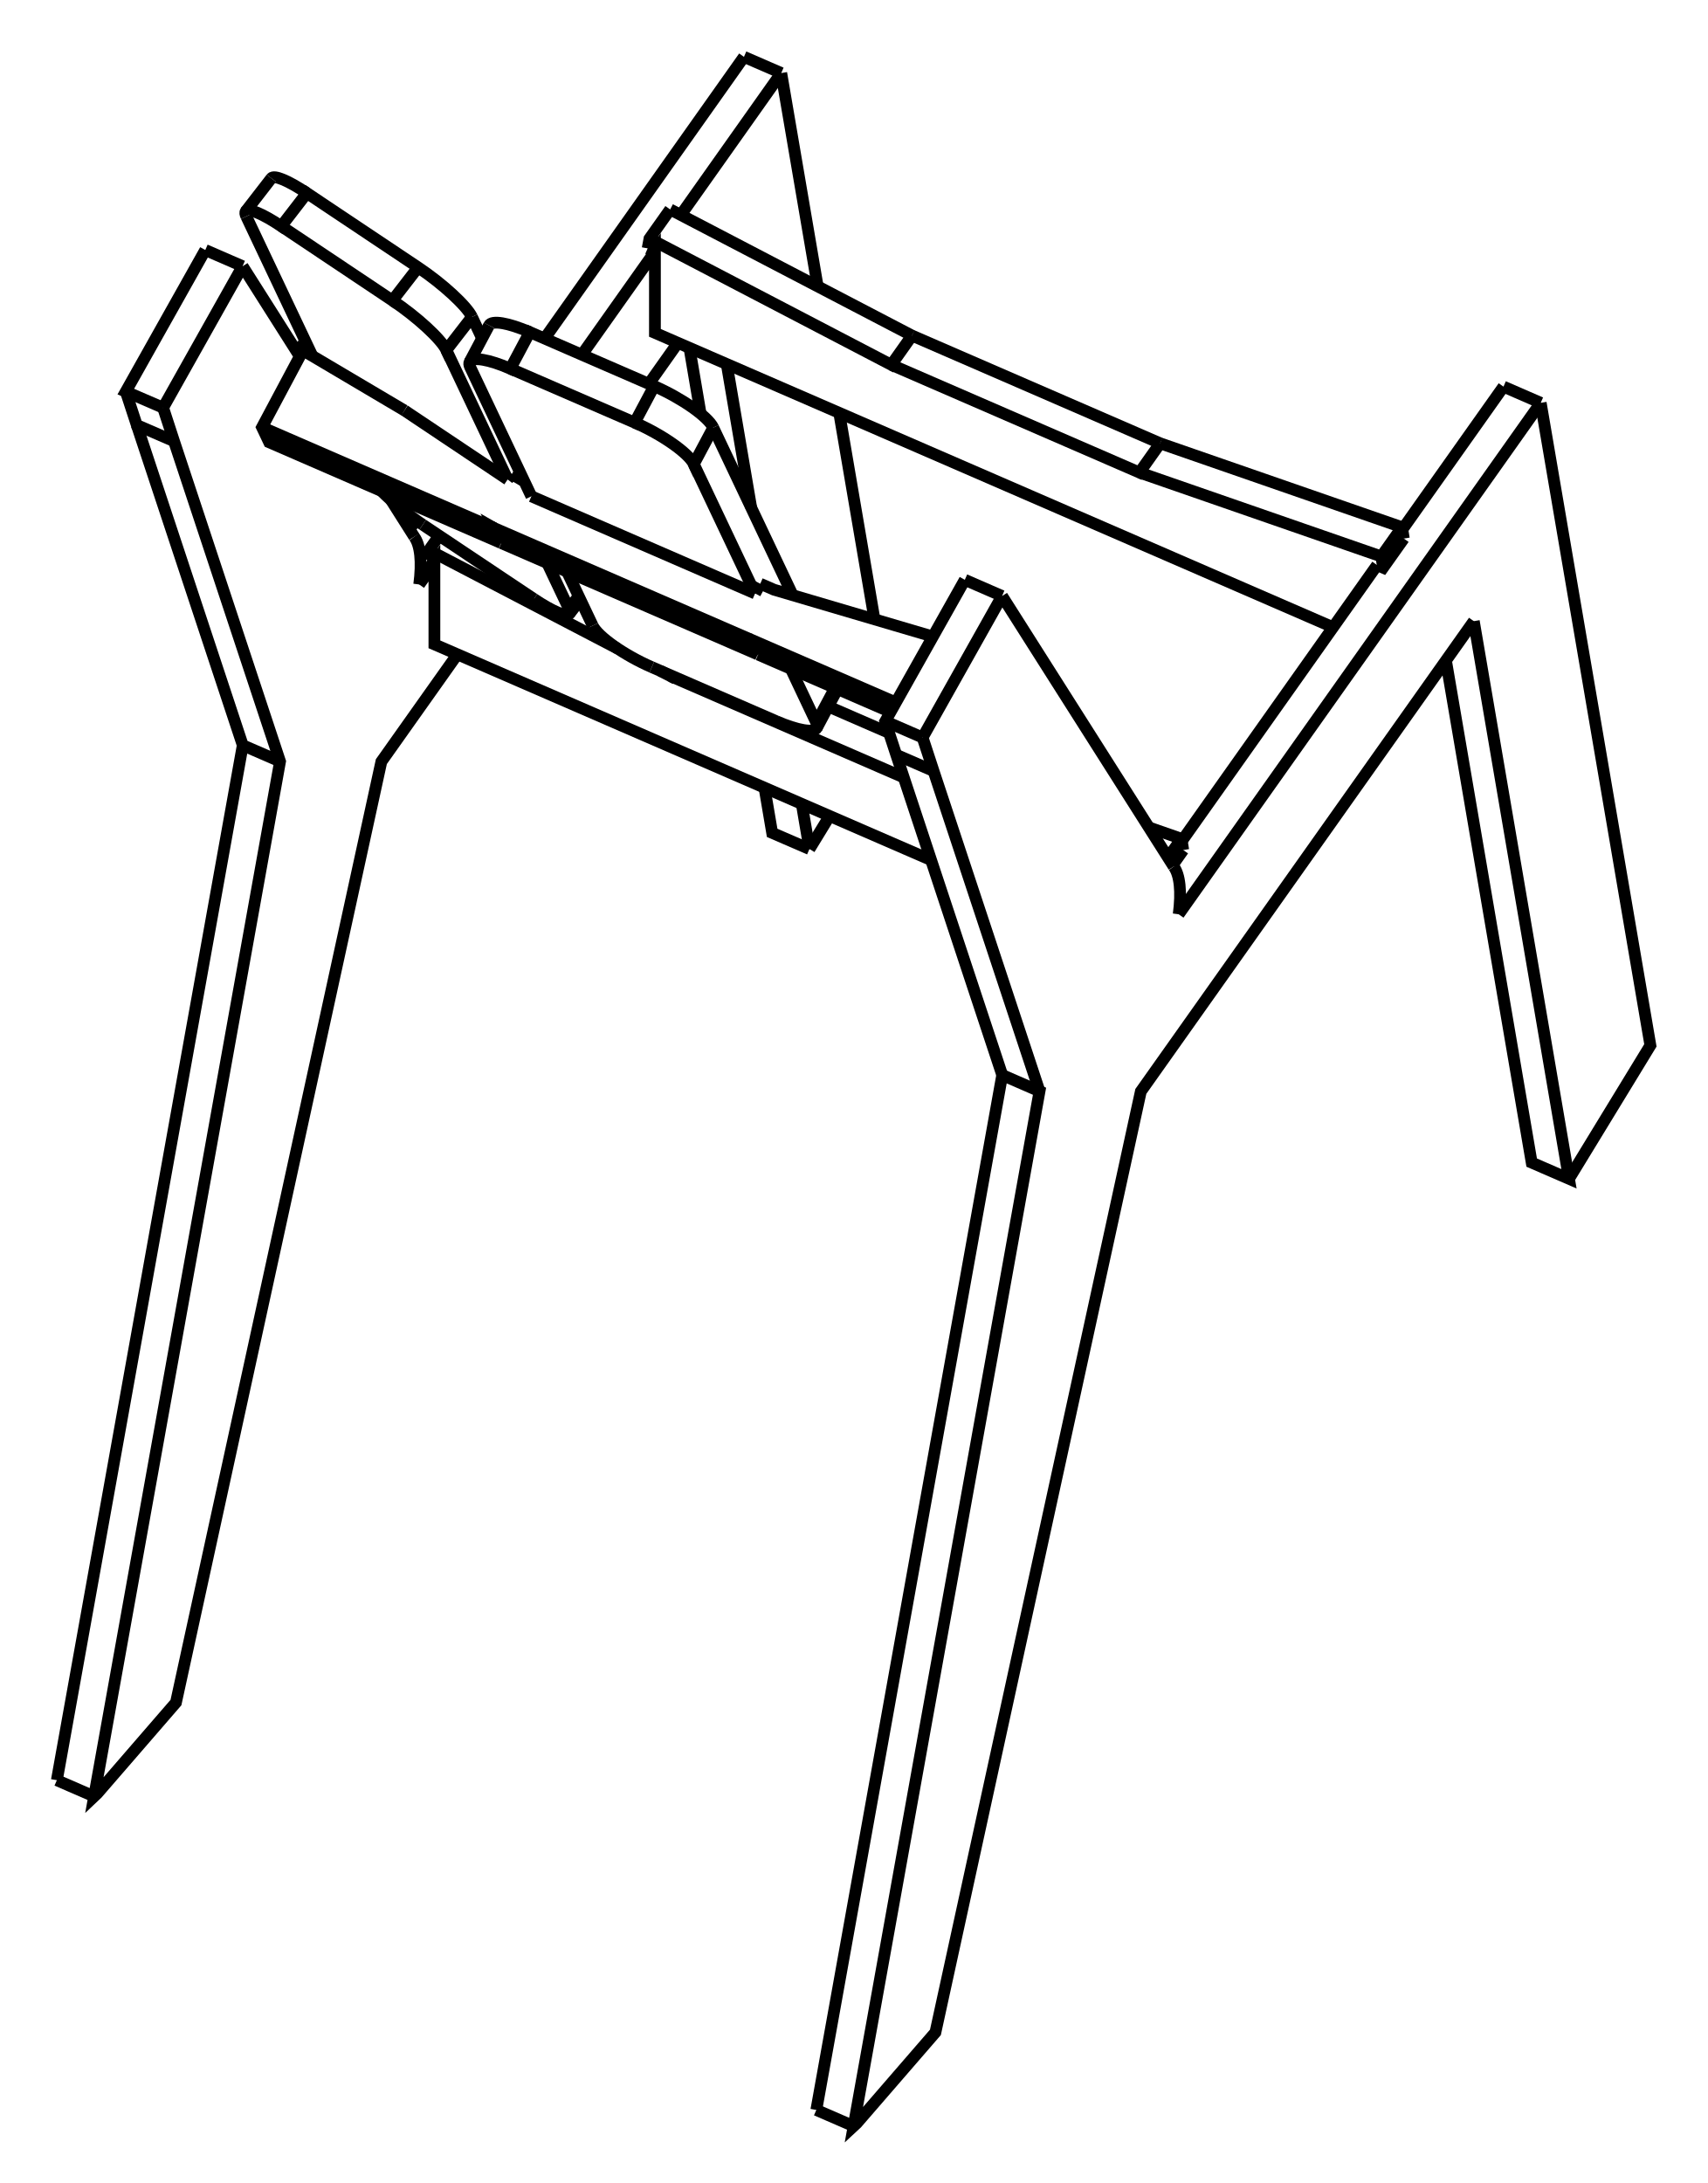
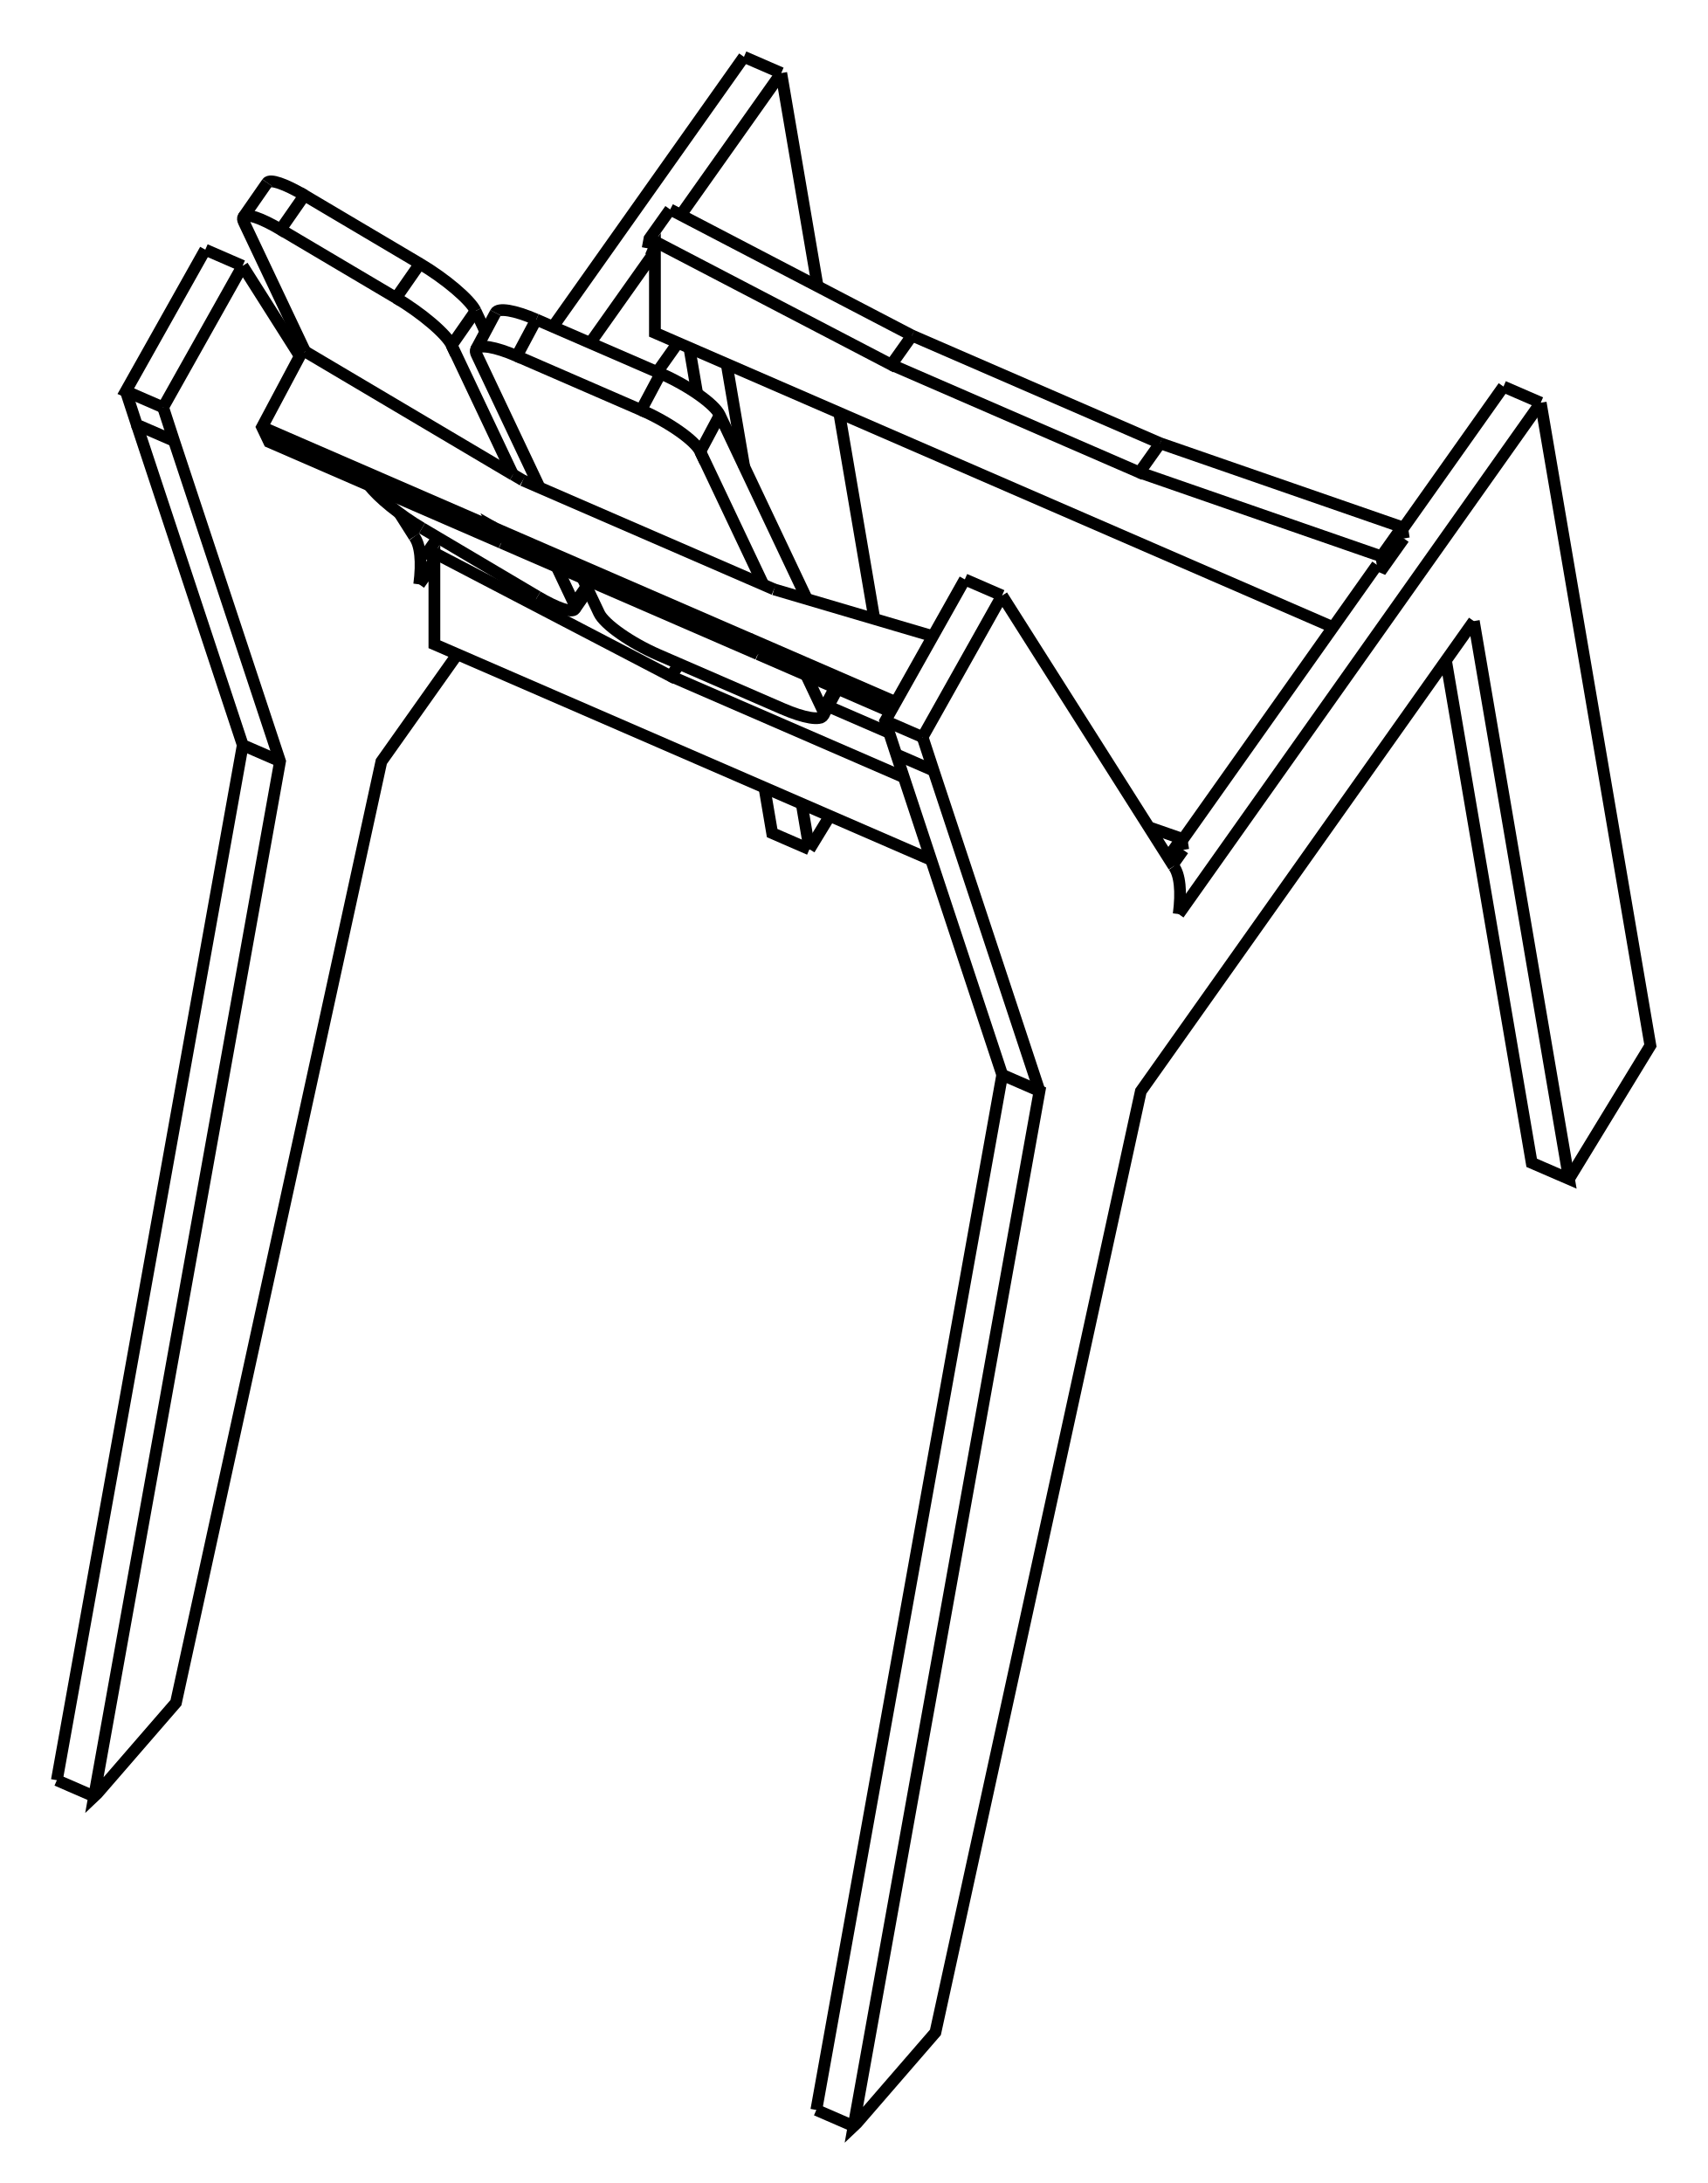
- <svg xmlns="http://www.w3.org/2000/svg" version="1.1" viewBox="-15.015 -12.626 30.03 38.399" fill="none" stroke="black" stroke-width="0.6%" vector-effect="non-scaling-stroke">
-   <path d="M 5.63 2.616 A 2.5 0.754 113.471 0 1 5.718 3.456" />
-   <path d="M -0.656 24.488 L 2.614 6.284 L 3.27 6.569 L 0 24.773 L 0.055 24.722 L 1.439 23.123 L 5.052 6.572 L 10.909 -1.7" />
-   <path d="M 10.419 -1.009 L 11.927 7.824 L 12.583 8.109 L 10.909 -1.7" />
-   <path d="M 11.431 -5.825 L 9.652 -3.313" />
-   <path d="M 9.208 -2.686 L 5.773 2.167" />
-   <path d="M 1.956 -2.427 L 0.557 0.062 L 0.75 0.651 L 2.614 6.284" />
-   <path d="M 12.086 -5.54 L 11.431 -5.825" />
-   <path d="M 12.086 -5.54 L 5.718 3.456" />
-   <path d="M 5.613 2.588 L 5.798 2.326" />
-   <path d="M 9.208 -2.686 L 9.314 -2.64 L 9.678 -3.153" />
-   <path d="M 5.63 2.616 L 2.611 -2.142" />
-   <path d="M 1.213 0.347 L 2.611 -2.142" />
-   <path d="M 1.213 0.347 L 1.406 0.936 L 3.27 6.569" />
-   <path d="M 12.583 8.109 L 14.015 5.762 L 12.086 -5.54" />
-   <path d="M 1.956 -2.427 L 2.611 -2.142" />
-   <path d="M -0.656 24.488 L 0 24.773" />
-   <path d="M 9.646 -3.352 L 9.678 -3.153" />
-   <path d="M 5.392 -4.828 L 9.646 -3.352" />
-   <path d="M 1.027 -6.723 L 5.392 -4.828" />
-   <path d="M -3.227 -8.942 L 1.027 -6.723" />
-   <path d="M 8.434 -1.592 L -3.495 -6.771 L -3.495 -8.201 L -4.78 -6.386" />
-   <path d="M 9.282 -2.838 L 9.314 -2.64" />
-   <path d="M 5.028 -4.314 L 9.282 -2.838 L 9.646 -3.352" />
-   <path d="M 0.663 -6.209 L 5.028 -4.314 L 5.392 -4.828" />
-   <path d="M -3.591 -8.428 L 0.663 -6.209 L 1.027 -6.723" />
-   <path d="M -3.623 -8.257 L -3.591 -8.428 L -3.227 -8.942" />
-   <path d="M -3.623 -8.257 L -3.495 -8.201" />
-   <path d="M 5.766 2.128 L 5.798 2.326" />
-   <path d="M 5.195 1.929 L 5.766 2.128" />
-   <path d="M -0.446 -0.199 L 0.624 0.266" />
-   <path d="M 1.362 2.502 L -7.374 -1.292 L -7.374 -2.722 L -7.641 -2.345" />
-   <path d="M -3.216 -0.73 L 0.881 1.049" />
-   <path d="M -7.47 -2.948 L -4.155 -1.219" />
-   <path d="M -3.399 -0.825 L -3.216 -0.73 L -3.208 -0.742" />
-   <path d="M -7.502 -2.777 L -7.47 -2.948 L -7.29 -3.203" />
-   <path d="M -7.502 -2.777 L -7.374 -2.722" />
-   <path d="M -6.203 -3.076 L -10.281 -4.847 L -10.406 -5.11 L -9.742 -6.357 L -10.748 -7.943" />
-   <path d="M -6.197 -3.073 L -6.203 -3.076" />
-   <path d="M -6.197 -3.073 L -6.197 -3.073" />
-   <path d="M -1.686 -1.115 L -6.197 -3.073" />
-   <path d="M -1.678 -1.111 L -1.685 -1.113" />
-   <path d="M 0.649 -0.101 L -1.678 -1.111" />
-   <path d="M 0.743 -0.269 L -1.802 -1.374 L -1.809 -1.376 L -1.685 -1.113" />
-   <path d="M -1.802 -1.374 L -1.678 -1.111" />
-   <path d="M -1.642 -2.358 L -1.4 -2.253 L 1.395 -1.429" />
-   <path d="M -1.733 -2.187 L -1.642 -2.358" />
-   <path d="M -5.668 -3.896 L -1.733 -2.187" />
-   <path d="M -5.819 -4.172 L -5.794 -4.161" />
-   <path d="M -6.013 -4.287 L -5.819 -4.172" />
-   <path d="M -6.086 -4.192 L -6.013 -4.287" />
-   <path d="M -7.901 -5.406 L -6.086 -4.192" />
-   <path d="M -9.825 -6.545 L -7.901 -5.406" />
-   <path d="M -9.844 -6.518 L -9.825 -6.545" />
-   <path d="M -6.328 -3.339 L -10.406 -5.11" />
-   <path d="M -6.321 -3.335 L -6.328 -3.339 L -6.203 -3.076" />
-   <path d="M -6.321 -3.336 L -6.321 -3.335 L -6.197 -3.073" />
-   <path d="M -1.809 -1.377 L -6.321 -3.336 L -6.197 -3.073" />
-   <path d="M -1.809 -1.376 L -1.809 -1.377" />
-   <path d="M 0.557 0.062 L 1.213 0.347" />
-   <path d="M 0.75 0.651 L 1.406 0.936" />
-   <path d="M 5.531 2.46 L 5.766 2.128" />
-   <path d="M -1.929 -11.626 L -5.436 -6.671" />
-   <path d="M -7.697 -3.478 L -7.812 -3.315" />
-   <path d="M -1.273 -11.341 L -1.929 -11.626" />
-   <path d="M -1.273 -11.341 L -3.04 -8.844" />
-   <path d="M -7.729 -3.185 A 2.5 0.754 113.471 0 1 -7.641 -2.345" />
-   <path d="M -7.729 -3.185 L -8.137 -3.829" />
-   <path d="M -12.146 -5.454 L -10.748 -7.943" />
-   <path d="M -12.146 -5.454 L -11.954 -4.865 L -10.089 0.768 L -13.359 18.973 L -13.304 18.921 L -11.92 17.322 L -8.307 0.771 L -6.97 -1.116" />
-   <path d="M -3.602 -5.874 L -3.091 -6.596" />
-   <path d="M -0.777 2.308 L -0.912 1.514" />
-   <path d="M -1.801 -3.695 L -2.232 -6.223" />
-   <path d="M -0.777 2.308 L -0.422 1.727" />
-   <path d="M 0.502 0.213 L 0.57 0.102" />
-   <path d="M 0.646 -0.096 L 0.645 -0.103" />
-   <path d="M 0.367 -1.732 L -0.253 -5.363" />
-   <path d="M -0.632 -7.588 L -1.273 -11.341" />
-   <path d="M -2.811 -4.462 L -1.733 -2.187" />
-   <path d="M -1.105 -0.863 L -0.655 0.088 L -0.328 -0.525" />
-   <path d="M -2.469 -5.104 L -1.072 -2.157" />
-   <path d="M -4.59 -1.621 L -5.041 -2.572" />
-   <path d="M -3.55 -0.891 A 1 0.243 208.018 0 1 -4.59 -1.621" />
-   <path d="M -1.363 0.059 L -3.55 -0.891" />
-   <path d="M -0.655 0.088 A 1 0.243 208.018 0 1 -0.647 0.178 A 1 0.243 208.018 0 1 -1.363 0.059" />
-   <path d="M -5.668 -3.896 L -6.746 -6.171 A 1 0.243 208.018 0 1 -6.754 -6.261 A 1 0.243 208.018 0 1 -6.038 -6.141 L -5.696 -6.784 L -3.509 -5.834 A 1 0.243 208.018 0 1 -2.469 -5.104" />
-   <path d="M -7.164 -6.468 L -6.086 -4.192" />
-   <path d="M -5.39 -2.723 L -5.008 -1.917 L -4.836 -2.139" />
-   <path d="M -6.713 -7.051 L -6.535 -6.674" />
-   <path d="M -10.683 -8.82 A 1 0.187 217.69 0 1 -10.693 -8.908 A 1 0.187 217.69 0 1 -10.067 -8.647 L -9.617 -9.23 L -7.661 -7.923 A 1 0.187 217.69 0 1 -6.713 -7.051" />
-   <path d="M -9.52 -6.364 L -10.683 -8.82" />
-   <path d="M -7.579 -3.396 A 1 0.187 217.69 0 1 -8.306 -3.99" />
-   <path d="M -5.624 -2.09 L -7.579 -3.396" />
-   <path d="M -5.008 -1.917 A 1 0.187 217.69 0 1 -4.999 -1.828 A 1 0.187 217.69 0 1 -5.624 -2.09" />
-   <path d="M -8.112 -7.34 A 1 0.187 217.69 0 1 -7.164 -6.468 L -6.713 -7.051" />
-   <path d="M -10.067 -8.647 L -8.112 -7.34 L -7.661 -7.923" />
-   <path d="M -11.404 -8.228 L -10.748 -7.943" />
-   <path d="M -3.851 -5.192 A 1 0.243 208.018 0 1 -2.811 -4.462 L -2.469 -5.104" />
-   <path d="M -6.038 -6.141 L -3.851 -5.192 L -3.509 -5.834" />
-   <path d="M -11.404 -8.228 L -12.802 -5.738 L -12.146 -5.454" />
-   <path d="M -12.802 -5.738 L -12.609 -5.149 L -11.954 -4.865" />
-   <path d="M -12.609 -5.149 L -10.745 0.483 L -10.089 0.768" />
-   <path d="M -14.015 18.688 L -10.745 0.483" />
-   <path d="M -2.888 -6.508 L -2.691 -5.348" />
-   <path d="M -1.568 1.229 L -1.433 2.024 L -0.777 2.308" />
-   <path d="M -14.015 18.688 L -13.359 18.973" />
-   <path d="M -0.299 -0.513 A 1 0.243 208.018 0 1 -0.305 -0.464 L -0.647 0.178" />
-   <path d="M -6.413 -6.903 A 1 0.243 208.018 0 1 -5.696 -6.784" />
-   <path d="M -10.242 -9.491 A 1 0.187 217.69 0 1 -9.617 -9.23" />
-   <path d="M -6.413 -6.903 L -6.754 -6.261" />
-   <path d="M -4.807 -2.077 L -4.999 -1.828" />
-   <path d="M -10.242 -9.491 L -10.693 -8.908" />
+ <svg xmlns="http://www.w3.org/2000/svg" version="1.1" viewBox="-15.015 -12.631 30.03 38.399" fill="none" stroke="black" stroke-width="0.6%" vector-effect="non-scaling-stroke">
+   <path d="M 5.63 2.607 A 2.5 0.754 113.467 0 1 5.718 3.448" />
+   <path d="M -0.656 24.483 L 2.614 6.275 L 3.27 6.56 L 0 24.768 L 0.055 24.716 L 1.439 23.118 L 5.052 6.564 L 10.909 -1.706" />
+   <path d="M 10.419 -1.015 L 11.927 7.823 L 12.583 8.107 L 10.909 -1.706" />
+   <path d="M 11.431 -5.831 L 9.652 -3.319" />
+   <path d="M 9.208 -2.693 L 5.773 2.159" />
+   <path d="M 1.956 -2.439 L 0.557 0.05 L 0.75 0.639 L 2.614 6.275" />
+   <path d="M 12.086 -5.547 L 11.431 -5.831" />
+   <path d="M 12.086 -5.547 L 5.718 3.448" />
+   <path d="M 5.613 2.58 L 5.798 2.318" />
+   <path d="M 9.208 -2.693 L 9.314 -2.647 L 9.678 -3.16" />
+   <path d="M 5.63 2.607 L 2.611 -2.155" />
+   <path d="M 1.213 0.335 L 2.611 -2.155" />
+   <path d="M 1.213 0.335 L 1.406 0.924 L 3.27 6.56" />
+   <path d="M 12.583 8.107 L 14.015 5.76 L 12.086 -5.547" />
+   <path d="M 1.956 -2.439 L 2.611 -2.155" />
+   <path d="M -0.656 24.483 L 0 24.768" />
+   <path d="M 9.646 -3.359 L 9.678 -3.16" />
+   <path d="M 5.392 -4.834 L 9.646 -3.359" />
+   <path d="M 1.027 -6.729 L 5.392 -4.834" />
+   <path d="M -3.227 -8.947 L 1.027 -6.729" />
+   <path d="M 8.433 -1.598 L -3.495 -6.777 L -3.495 -8.207 L -4.634 -6.598" />
+   <path d="M 9.282 -2.845 L 9.314 -2.647" />
+   <path d="M 5.028 -4.321 L 9.282 -2.845 L 9.646 -3.359" />
+   <path d="M 0.663 -6.216 L 5.028 -4.321 L 5.392 -4.834" />
+   <path d="M -3.591 -8.434 L 0.663 -6.216 L 1.027 -6.729" />
+   <path d="M -3.623 -8.263 L -3.591 -8.434 L -3.227 -8.947" />
+   <path d="M -3.623 -8.263 L -3.495 -8.207" />
+   <path d="M 5.766 2.119 L 5.798 2.318" />
+   <path d="M 5.196 1.921 L 5.766 2.119" />
+   <path d="M -0.447 -0.206 L 0.626 0.259" />
+   <path d="M -4.698 -2.213 L -4.636 -2.181" />
+   <path d="M 1.364 2.495 L -7.374 -1.298 L -7.374 -2.729 L -7.641 -2.352" />
+   <path d="M -3.216 -0.737 L 0.883 1.042" />
+   <path d="M -7.47 -2.955 L -3.216 -0.737 L -3.064 -0.952" />
+   <path d="M -7.502 -2.784 L -7.47 -2.955 L -7.314 -3.175" />
+   <path d="M -7.502 -2.784 L -7.374 -2.729" />
+   <path d="M -6.203 -3.086 L -10.281 -4.857 L -10.406 -5.119 L -9.742 -6.367 L -10.748 -7.954" />
+   <path d="M -6.197 -3.083 L -6.203 -3.086" />
+   <path d="M -6.197 -3.083 L -6.197 -3.083" />
+   <path d="M -1.686 -1.125 L -6.197 -3.083" />
+   <path d="M -1.678 -1.122 L -1.685 -1.124" />
+   <path d="M 0.648 -0.112 L -1.678 -1.122" />
+   <path d="M 0.742 -0.28 L -1.802 -1.385 L -1.809 -1.387 L -1.685 -1.124" />
+   <path d="M -1.802 -1.385 L -1.678 -1.122" />
+   <path d="M -1.4 -2.264 L 1.394 -1.44" />
+   <path d="M -5.819 -4.182 L -1.4 -2.264" />
+   <path d="M -5.991 -4.284 L -5.819 -4.182" />
+   <path d="M -5.992 -4.282 L -5.991 -4.284" />
+   <path d="M -9.648 -6.448 L -5.992 -4.282" />
+   <path d="M -9.825 -6.555 L -9.649 -6.451" />
+   <path d="M -9.844 -6.528 L -9.825 -6.555" />
+   <path d="M -6.328 -3.349 L -10.406 -5.119" />
+   <path d="M -6.321 -3.345 L -6.328 -3.349 L -6.203 -3.086" />
+   <path d="M -6.321 -3.346 L -6.321 -3.345 L -6.197 -3.083" />
+   <path d="M -1.809 -1.387 L -6.321 -3.346 L -6.197 -3.083" />
+   <path d="M -1.809 -1.387 L -1.809 -1.387" />
+   <path d="M 0.557 0.05 L 1.213 0.335" />
+   <path d="M 0.75 0.639 L 1.406 0.924" />
+   <path d="M 5.531 2.451 L 5.766 2.119" />
+   <path d="M -1.929 -11.631 L -5.29 -6.883" />
+   <path d="M -7.736 -3.429 L -7.811 -3.323" />
+   <path d="M -1.273 -11.346 L -1.929 -11.631" />
+   <path d="M -1.273 -11.346 L -3.04 -8.85" />
+   <path d="M -7.729 -3.192 A 2.5 0.754 113.467 0 1 -7.641 -2.352" />
+   <path d="M -7.729 -3.192 L -7.991 -3.605" />
+   <path d="M -12.146 -5.465 L -10.748 -7.954" />
+   <path d="M -12.146 -5.465 L -11.954 -4.876 L -10.089 0.76 L -13.359 18.968 L -13.304 18.916 L -11.92 17.319 L -8.307 0.765 L -6.97 -1.123" />
+   <path d="M -3.455 -6.087 L -3.091 -6.601" />
+   <path d="M -0.777 2.308 L -0.913 1.507" />
+   <path d="M -1.924 -4.421 L -2.233 -6.229" />
+   <path d="M -0.777 2.308 L -0.419 1.721" />
+   <path d="M 0.506 0.207 L 0.573 0.097" />
+   <path d="M 0.645 -0.106 L 0.643 -0.114" />
+   <path d="M 0.365 -1.743 L -0.253 -5.369" />
+   <path d="M -0.633 -7.594 L -1.273 -11.346" />
+   <path d="M -7.07 -6.559 L -5.992 -4.282" />
+   <path d="M -5.224 -2.661 L -4.914 -2.006 L -4.699 -2.314" />
+   <path d="M -6.65 -7.162 L -6.477 -6.795" />
+   <path d="M -7.592 -3.34 A 1 0.205 214.815 0 1 -8.522 -4.093" />
+   <path d="M -5.56 -2.137 L -7.592 -3.34" />
+   <path d="M -4.914 -2.006 A 1 0.205 214.815 0 1 -4.905 -1.916 A 1 0.205 214.815 0 1 -5.56 -2.137" />
+   <path d="M -9.648 -6.448 L -10.726 -8.725 A 1 0.205 214.815 0 1 -10.734 -8.814 A 1 0.205 214.815 0 1 -10.079 -8.594 L -9.66 -9.196 L -7.629 -7.993 A 1 0.205 214.815 0 1 -6.65 -7.162" />
+   <path d="M -11.404 -8.239 L -10.748 -7.954" />
+   <path d="M -8.048 -7.391 A 1 0.205 214.815 0 1 -7.07 -6.559 L -6.65 -7.162" />
+   <path d="M -10.079 -8.594 L -8.048 -7.391 L -7.629 -7.993" />
+   <path d="M -11.404 -8.239 L -12.802 -5.75 L -12.146 -5.465" />
+   <path d="M -12.802 -5.75 L -12.609 -5.16 L -11.954 -4.876" />
+   <path d="M -12.609 -5.16 L -10.745 0.475 L -10.089 0.76" />
+   <path d="M -14.015 18.683 L -10.745 0.475" />
+   <path d="M -2.889 -6.513 L -2.751 -5.705" />
+   <path d="M -1.569 1.222 L -1.433 2.023 L -0.777 2.308" />
+   <path d="M -14.015 18.683 L -13.359 18.968" />
+   <path d="M -10.315 -9.417 A 1 0.205 214.815 0 1 -9.66 -9.196" />
+   <path d="M -5.924 -6.368 L -3.737 -5.418 L -3.395 -6.061 A 1 0.243 208.019 0 1 -2.355 -5.331 L -0.822 -2.094" />
+   <path d="M -5.582 -7.01 L -3.395 -6.061" />
+   <path d="M -3.737 -5.418 A 1 0.243 208.019 0 1 -2.697 -4.688 L -2.355 -5.331" />
+   <path d="M -2.697 -4.688 L -1.587 -2.345" />
+   <path d="M -0.835 -0.756 L -0.541 -0.135 L -0.328 -0.536" />
+   <path d="M -0.541 -0.135 A 1 0.243 208.019 0 1 -0.533 -0.045 A 1 0.243 208.019 0 1 -1.25 -0.164 L -3.436 -1.113 A 1 0.243 208.019 0 1 -4.476 -1.843 L -4.77 -2.464" />
+   <path d="M -5.523 -4.054 L -6.632 -6.397 A 1 0.243 208.019 0 1 -6.641 -6.487 A 1 0.243 208.019 0 1 -5.924 -6.368 L -5.582 -7.01" />
+   <path d="M -6.299 -7.129 A 1 0.243 208.019 0 1 -5.582 -7.01" />
+   <path d="M -4.671 -2.253 L -4.905 -1.916" />
+   <path d="M -10.315 -9.417 L -10.734 -8.814" />
+   <path d="M -0.282 -0.516 L -0.533 -0.045" />
+   <path d="M -6.299 -7.129 L -6.641 -6.487" />
</svg>
